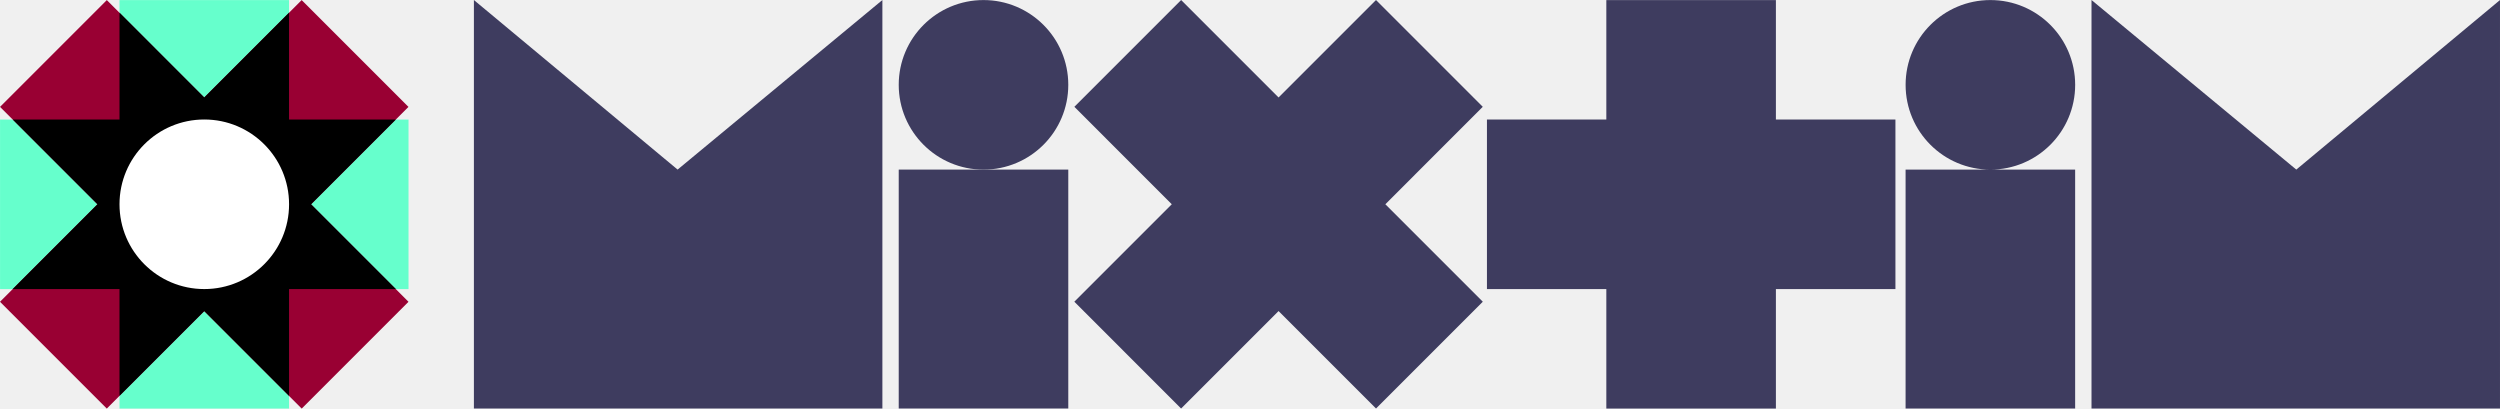
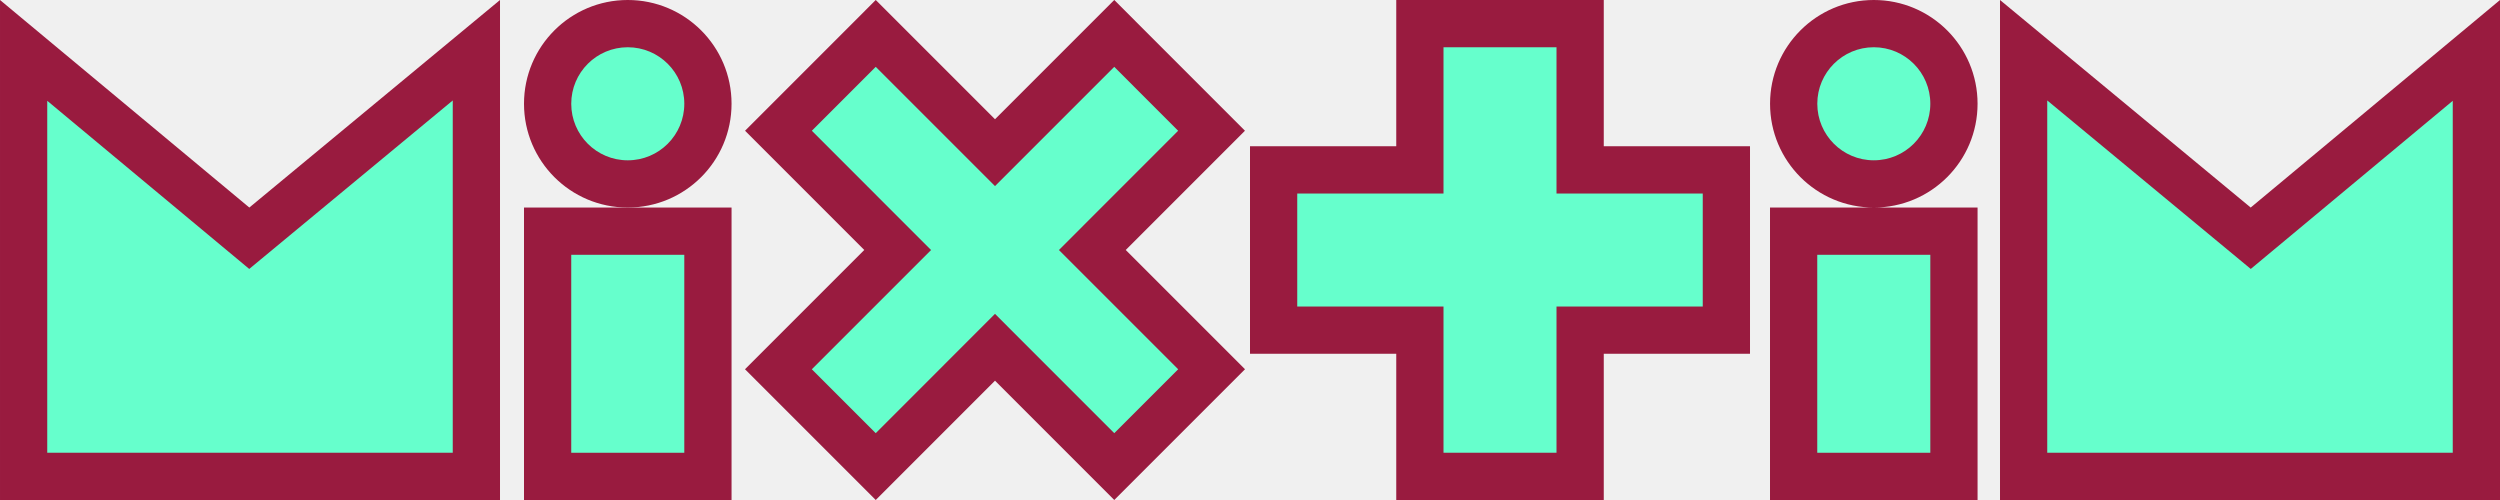
- <svg xmlns="http://www.w3.org/2000/svg" id="a" width="306" height="50" version="1.1" viewBox="0 0 306 50" xml:space="preserve">
-   <g id="b" transform="matrix(1.3333 0 0 -1.3333 -125.91 181.38)">
-     <g id="c" transform="matrix(.98039 0 0 .98039 -97.045 -41.45)">
-       <path id="d" d="m206.5 181.03v-11.187h-11.187v-15.877h11.187v-11.186h15.876v11.186h11.187v15.877h-11.187v11.187z" fill="#6fc" />
-       <path id="e" d="m233.56 152.78-9.999-10-9.126 9.126-9.126-9.126-9.999 10 9.126 9.126-9.123 9.124 9.999 10 9.123-9.124 9.123 9.124 9.999-10-9.123-9.124z" fill="#903" />
-       <path id="f" d="m206.5 179.85v-10.002h-9.998l7.936-7.936-7.941-7.941h10.002v-9.998l7.938 7.938 7.938-7.938v9.998h10.002l-7.941 7.941 7.936 7.936h-9.998v10.002l-7.938-7.939z" />
-       <path id="g" d="m206.5 161.91c0 4.385 3.554 7.939 7.939 7.939s7.939-3.554 7.939-7.939c0-4.385-3.554-7.939-7.939-7.939s-7.939 3.554-7.939 7.939z" fill="#fff" />
+ <svg xmlns="http://www.w3.org/2000/svg" version="1.1" id="svg2" xml:space="preserve" width="250" height="50" viewBox="0 0 250 50">
+   <defs id="defs6">
+     <clipPath clipPathUnits="userSpaceOnUse" id="clipPath36">
+       <path d="m 1950.625,2058.358 v -26.423 h -30.413 v 26.397 l 15.149,-12.611 z" id="path34" />
+     </clipPath>
+   </defs>
+   <g id="g10" transform="matrix(1.333333,0,0,-1.333333,-186.9143,181.3796)">
+     <path id="path14-9" style="fill:#991b3f;fill-opacity:1;fill-rule:nonzero;stroke:none" d="m 179.486,120.469 v -21.934 h 15.566 v 21.934 z" />
+     <path id="path16-5" style="fill:#66ffcc;fill-opacity:1;fill-rule:nonzero;stroke:none" d="M 191.508,116.925 V 102.078 h -8.479 v 14.847 z" />
+     <path id="path18" style="fill:#991b3f;fill-opacity:1;fill-rule:nonzero;stroke:none" d="m 179.486,128.254 c 0,4.297 3.484,7.781 7.781,7.781 4.301,0 7.785,-3.484 7.785,-7.781 0,-4.301 -3.484,-7.785 -7.785,-7.785 -4.297,0 -7.781,3.484 -7.781,7.785 z" />
+     <path id="path20-5" style="fill:#66ffcc;fill-opacity:1;fill-rule:nonzero;stroke:none" d="m 187.267,132.491 c 2.345,0 4.242,-1.899 4.242,-4.238 0,-2.344 -1.897,-4.242 -4.242,-4.242 -2.339,0 -4.238,1.896 -4.238,4.242 0,2.34 1.898,4.238 4.238,4.238 z" />
+     <path id="path22-9" style="fill:#991b3f;fill-opacity:1;fill-rule:nonzero;stroke:none" d="m 244.905,136.035 h 15.563 v -10.969 h 10.968 v -15.563 h -10.968 v -10.968 h -15.563 v 10.968 h -10.969 v 15.563 h 10.969 z" />
+     <path id="path24-2" style="fill:#66ffcc;fill-opacity:1;fill-rule:nonzero;stroke:none" d="m 256.924,132.491 v -10.969 l 10.968,-1e-4 v -8.476 l -10.968,1e-4 v -10.968 h -8.476 l -1e-4,10.968 -10.969,-1e-4 v 8.476 l 10.969,1e-4 1e-4,10.969 z" />
+     <path id="path26" style="fill:#991b3f;fill-opacity:1;fill-rule:nonzero;stroke:none" d="m 158.885,120.469 -18.699,15.566 v -37.5 h 37.5 v 37.5 z" />
+     <path id="path28" style="fill:#66ffcc;fill-opacity:1;fill-rule:nonzero;stroke:none" d="M 174.142,128.501 V 102.078 h -30.413 v 26.397 l 15.149,-12.611 z" />
+     <g transform="translate(-1776.483,-1884.857)" id="g30">
+       <g clip-path="url(#clipPath36)" id="g32">
+         <path id="path38" style="fill:#66ffcc;fill-opacity:1;fill-rule:nonzero;stroke:none" d="m 1882.665,2062.97 v -8.824 h -8.82 l 7,-7.004 -7.004,-7.004 h 8.824 v -8.824 l 7.004,7.004 7.004,-7.004 v 8.824 h 8.824 l -7.004,7.004 7,7.004 h -8.82 v 8.824 l -7.004,-7.004 z" />
+         <path id="path40" style="fill:#66ffcc;fill-opacity:1;fill-rule:nonzero;stroke:none" d="m 1882.665,2062.97 v -8.824 h -8.82 l 7,-7.004 -7.004,-7.004 h 8.824 v -8.824 l 7.004,7.004 7.004,-7.004 v 8.824 h 8.824 l -7.004,7.004 7,7.004 h -8.82 v 8.824 l -7.004,-7.004 z" />
+       </g>
    </g>
-     <g fill="#3e3c5f">
-       <path id="h" d="m241.9 136.03h15.566v-37.5h-15.566z" />
-       <path id="i" d="m230.94 109.5v15.566h37.5v-15.566z" />
-       <path id="j" d="m176.94 120.47h15.566v-21.934h-15.566z" />
-       <path id="k" d="m176.94 128.25c0 4.298 3.485 7.783 7.783 7.783 4.298 0 7.783-3.485 7.783-7.783 0-4.298-3.485-7.783-7.783-7.783-4.298 0-7.783 3.485-7.783 7.783z" />
-       <path id="l" d="m156.64 120.47-18.7 15.566v-37.5h37.5v37.5z" />
-       <path id="m" d="m230.56 108.34-9.803-9.804-8.947 8.947-8.947-8.947-9.803 9.804 8.947 8.947-8.944 8.945 9.803 9.804 8.944-8.945 8.944 8.945 9.803-9.804-8.944-8.945z" />
-       <path id="n" d="m305.24 120.47 18.7 15.566v-37.5h-37.5v37.5z" />
-       <path id="o" d="m284.94 128.25c0 4.298-3.485 7.783-7.783 7.783-4.298 0-7.783-3.485-7.783-7.783 0-4.298 3.485-7.783 7.783-7.783 4.298 0 7.783 3.485 7.783 7.783zm-2e-3 -7.783h-15.566v-21.934h15.566z" />
-     </g>
+     <path id="path42" style="fill:#991b3f;fill-opacity:1;fill-rule:nonzero;stroke:none" d="m 233.561,108.34 -9.805,-9.805 -8.945,8.949 -8.945,-8.949 -9.805,9.805 8.945,8.945 -8.941,8.945 9.801,9.805 8.945,-8.945 8.945,8.945 9.801,-9.805 -8.941,-8.945 z" />
+     <path id="path44" style="fill:#66ffcc;fill-opacity:1;fill-rule:nonzero;stroke:none" d="m 223.756,103.546 -8.946,8.95 -8.945,-8.95 -4.793,4.793 8.944,8.944 -8.942,8.945 4.792,4.794 8.944,-8.944 8.944,8.944 4.792,-4.794 -8.941,-8.945 8.944,-8.944 z" />
+     <path id="path46" style="fill:#991b3f;fill-opacity:1;fill-rule:nonzero;stroke:none" d="m 308.987,120.469 18.699,15.566 v -37.5 h -37.5 v 37.5 z" />
+     <path id="path48" style="fill:#66ffcc;fill-opacity:1;fill-rule:nonzero;stroke:none" d="M 324.142,128.475 V 102.078 h -30.413 v 26.423 l 15.264,-12.637 z" />
+     <path id="path50" style="fill:#991b3f;fill-opacity:1;fill-rule:nonzero;stroke:none" d="m 288.503,128.254 c 0,4.297 -3.485,7.781 -7.781,7.781 -4.297,0 -7.782,-3.484 -7.782,-7.781 0,-4.301 3.485,-7.785 7.782,-7.785 4.296,0 7.781,3.484 7.781,7.785 z m 0,-7.785 h -15.567 v -21.934 h 15.567 z" />
+     <path id="path52" style="fill:#66ffcc;fill-opacity:1;fill-rule:nonzero;stroke:none" d="m 280.722,124.012 c -2.339,0 -4.239,1.897 -4.239,4.242 0,2.339 1.898,4.238 4.239,4.238 2.34,0 4.238,-1.898 4.238,-4.238 0,-2.345 -1.899,-4.242 -4.238,-4.242 z" />
+     <path id="path54" style="fill:#66ffcc;fill-opacity:1;fill-rule:nonzero;stroke:none" d="m 280.722,116.925 h 4.238 V 102.078 h -8.48 v 14.847 z" />
  </g>
</svg>
